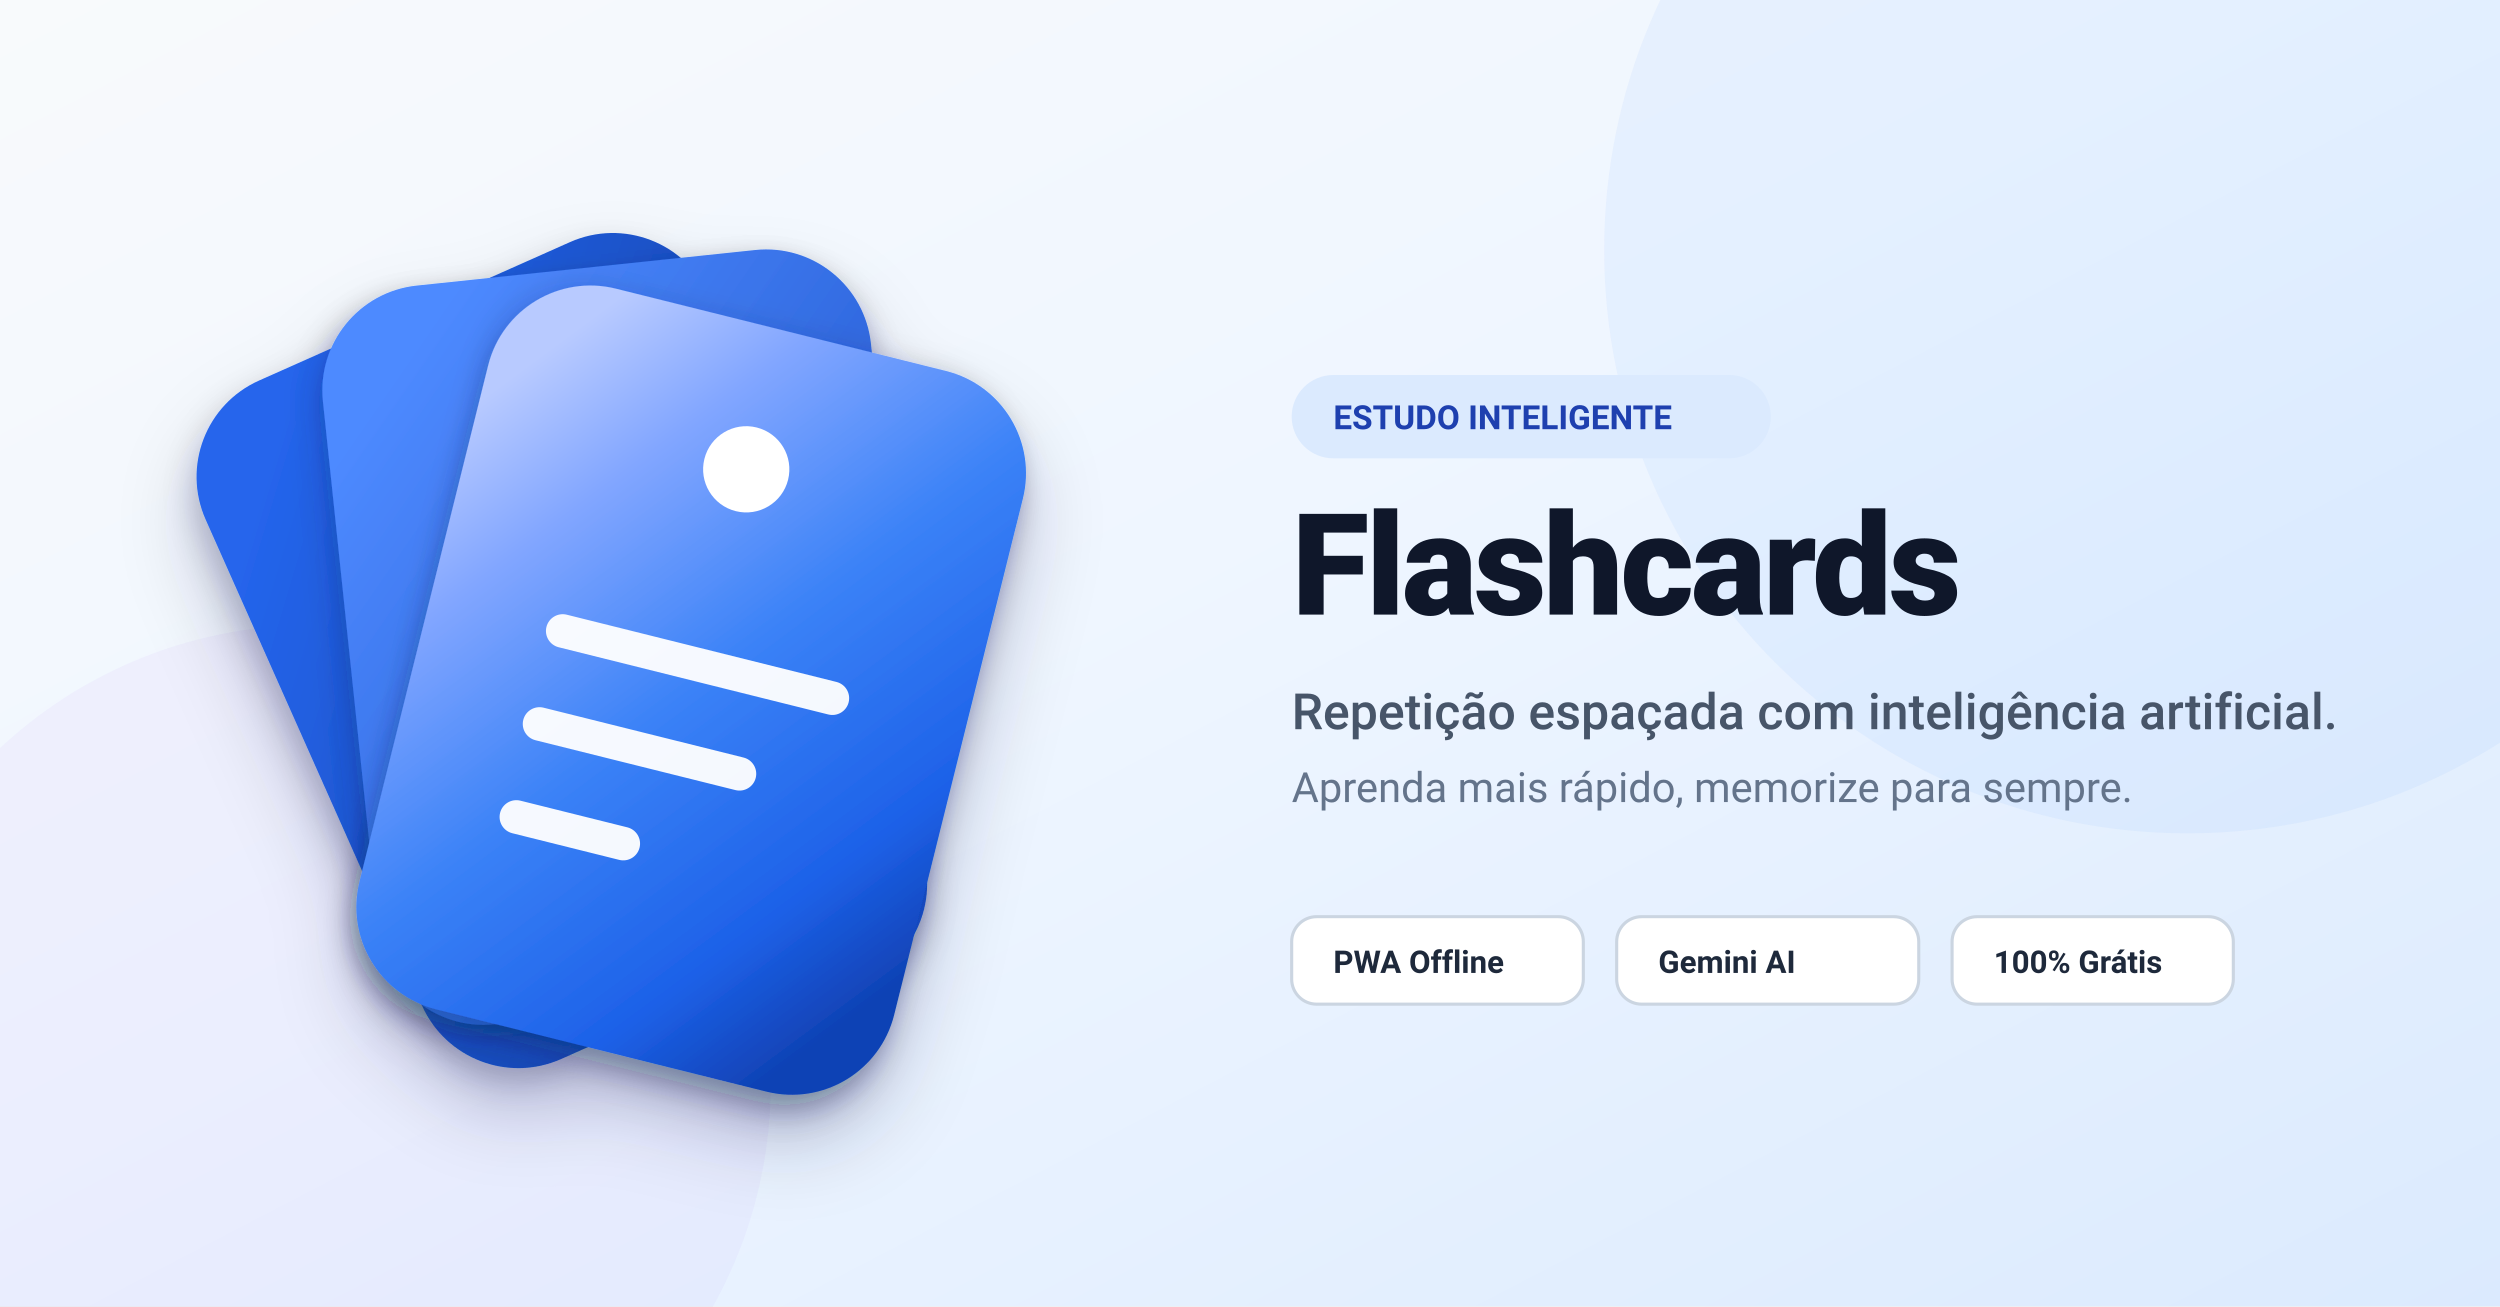
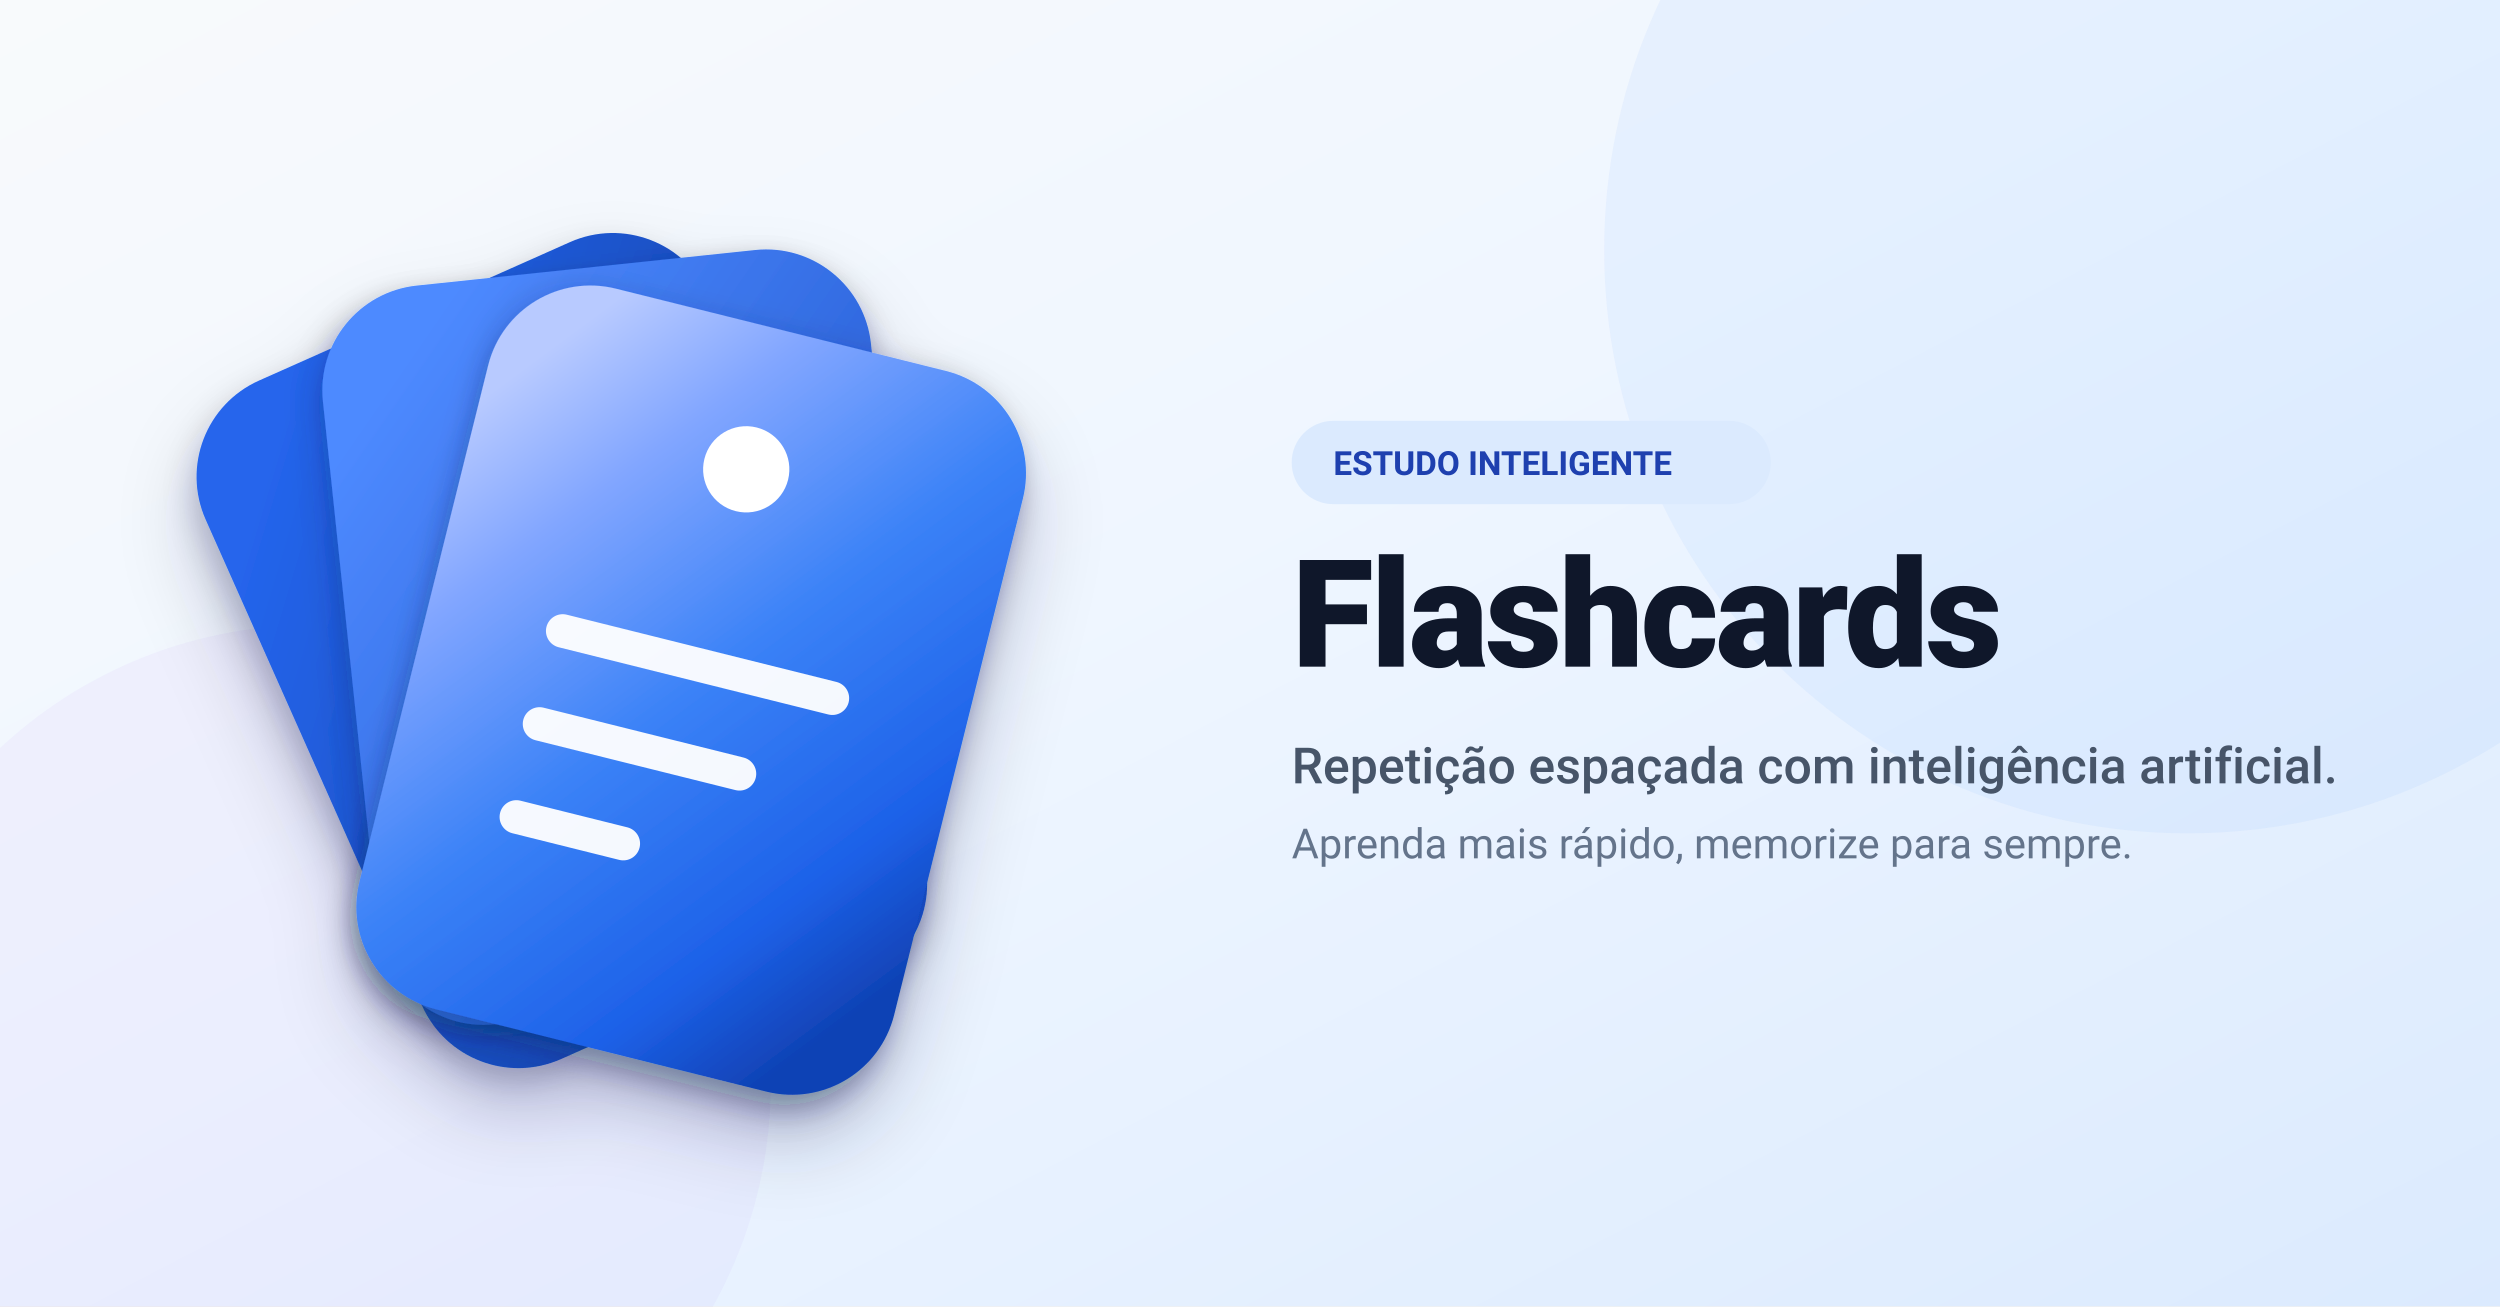
<svg xmlns="http://www.w3.org/2000/svg" width="1200" height="627" viewBox="0 0 1200 627" fill="none">
  <defs>
    <linearGradient id="ogBg" x1="0%" y1="0%" x2="100%" y2="100%">
      <stop offset="0%" stop-color="#f8fafc" />
      <stop offset="45%" stop-color="#eff6ff" />
      <stop offset="100%" stop-color="#dbeafe" />
    </linearGradient>
    <linearGradient id="ogHeroGrad" x1="12%" y1="8%" x2="88%" y2="92%">
      <stop offset="0%" stop-color="#b8caff" />
      <stop offset="20%" stop-color="#82a6ff" />
      <stop offset="50%" stop-color="#3b82f7" />
      <stop offset="82%" stop-color="#1d61e8" />
      <stop offset="100%" stop-color="#1042b5" />
    </linearGradient>
    <linearGradient id="ogRearGrad" x1="15%" y1="10%" x2="85%" y2="90%">
      <stop offset="0%" stop-color="#2565ec" />
      <stop offset="100%" stop-color="#0e3a9c" />
    </linearGradient>
    <linearGradient id="ogMidGrad" x1="15%" y1="10%" x2="85%" y2="90%">
      <stop offset="0%" stop-color="#4e8aff" />
      <stop offset="100%" stop-color="#184ec6" />
    </linearGradient>
    <filter id="ogCardShadow" x="-25%" y="-25%" width="150%" height="150%">
      <feGaussianBlur in="SourceAlpha" stdDeviation="16" result="b1" />
      <feOffset in="b1" dx="0" dy="18" result="o1" />
      <feFlood flood-color="#071b40" flood-opacity="0.22" result="c1" />
      <feComposite in="c1" in2="o1" operator="in" result="s1" />
      <feGaussianBlur in="SourceAlpha" stdDeviation="6" result="b2" />
      <feOffset in="b2" dx="-2" dy="6" result="o2" />
      <feFlood flood-color="#071b40" flood-opacity="0.18" result="c2" />
      <feComposite in="c2" in2="o2" operator="in" result="s2" />
      <feMerge>
        <feMergeNode in="s1" />
        <feMergeNode in="s2" />
        <feMergeNode in="SourceGraphic" />
      </feMerge>
    </filter>
    <filter id="ogLayerShadow" x="-20%" y="-20%" width="140%" height="140%">
      <feGaussianBlur in="SourceAlpha" stdDeviation="6" result="blur" />
      <feOffset in="blur" dx="-2" dy="5" result="off" />
      <feFlood flood-color="#06163a" flood-opacity="0.25" result="col" />
      <feComposite in="col" in2="off" operator="in" result="shad" />
      <feMerge>
        <feMergeNode in="shad" />
        <feMergeNode in="SourceGraphic" />
      </feMerge>
    </filter>
  </defs>
  <rect width="1200" height="627" fill="url(#ogBg)" />
  <circle cx="1050" cy="120" r="280" fill="#3b82f7" opacity="0.06" />
  <circle cx="150" cy="520" r="220" fill="#7c3aed" opacity="0.04" />
  <g transform="translate(310, 314) scale(1.15)" filter="url(#ogCardShadow)">
    <g transform="rotate(-24) translate(-30, -15)">
      <rect x="-115" y="-155" width="230" height="310" rx="44" fill="url(#ogRearGrad)" />
      <circle cx="0" cy="-95" r="16" fill="#ffffff" opacity="0.30" />
    </g>
    <g transform="rotate(-6) translate(-8, -8)" filter="url(#ogLayerShadow)">
      <rect x="-115" y="-155" width="230" height="310" rx="44" fill="url(#ogMidGrad)" />
      <circle cx="0" cy="-95" r="16" fill="#ffffff" opacity="0.45" />
    </g>
    <g transform="rotate(14) translate(22, 10)" filter="url(#ogLayerShadow)">
      <rect x="-115" y="-155" width="230" height="310" rx="44" fill="url(#ogHeroGrad)" />
      <circle cx="0" cy="-95" r="18" fill="#ffffff" />
      <rect x="-65" y="-18" width="130" height="14" rx="7" fill="#ffffff" opacity="0.95" />
      <rect x="-65" y="22" width="100" height="14" rx="7" fill="#ffffff" opacity="0.95" />
      <rect x="-65" y="62" width="60" height="14" rx="7" fill="#ffffff" opacity="0.95" />
    </g>
  </g>
-   <g transform="translate(620, 180)">
+   <g transform="translate(620, 202)">
    <rect x="0" y="0" width="230" height="40" rx="20" fill="#dbeafe" />
    <text x="20" y="26" font-family="-apple-system, BlinkMacSystemFont, 'Segoe UI', Roboto, sans-serif" font-size="16" font-weight="700" fill="#1e40af">
      ESTUDO INTELIGENTE
    </text>
-     <text x="0" y="115" font-family="-apple-system, BlinkMacSystemFont, 'Segoe UI', Roboto, sans-serif" font-size="68" font-weight="900" fill="#0f172a" letter-spacing="-1.5">
+     <text x="0" y="118" font-family="-apple-system, BlinkMacSystemFont, 'Segoe UI', Roboto, sans-serif" font-size="72" font-weight="900" fill="#0f172a" letter-spacing="-1.5">
      Flashcards
    </text>
-     <text x="0" y="170" font-family="-apple-system, BlinkMacSystemFont, 'Segoe UI', Roboto, sans-serif" font-size="24" font-weight="500" fill="#475569">
+     <text x="0" y="174" font-family="-apple-system, BlinkMacSystemFont, 'Segoe UI', Roboto, sans-serif" font-size="24" font-weight="500" fill="#475569">
      Repetição espaçada com inteligência artificial.
    </text>
-     <text x="0" y="205" font-family="-apple-system, BlinkMacSystemFont, 'Segoe UI', Roboto, sans-serif" font-size="20" font-weight="400" fill="#64748b">
+     <text x="0" y="210" font-family="-apple-system, BlinkMacSystemFont, 'Segoe UI', Roboto, sans-serif" font-size="20" font-weight="400" fill="#64748b">
      Aprenda mais rápido, memorize para sempre.
    </text>
-     <g transform="translate(0, 260)">
-       <rect x="0" y="0" width="140" height="42" rx="12" fill="#ffffff" stroke="#cbd5e1" stroke-width="1.5" />
-       <text x="20" y="27" font-family="-apple-system, BlinkMacSystemFont, 'Segoe UI', Roboto, sans-serif" font-size="15" font-weight="600" fill="#1e293b">
-         PWA Offline
-       </text>
-       <rect x="156" y="0" width="145" height="42" rx="12" fill="#ffffff" stroke="#cbd5e1" stroke-width="1.5" />
-       <text x="176" y="27" font-family="-apple-system, BlinkMacSystemFont, 'Segoe UI', Roboto, sans-serif" font-size="15" font-weight="600" fill="#1e293b">
-         Gemini AI
-       </text>
-       <rect x="317" y="0" width="135" height="42" rx="12" fill="#ffffff" stroke="#cbd5e1" stroke-width="1.5" />
-       <text x="337" y="27" font-family="-apple-system, BlinkMacSystemFont, 'Segoe UI', Roboto, sans-serif" font-size="15" font-weight="600" fill="#1e293b">
-         100% Grátis
-       </text>
-     </g>
  </g>
</svg>
